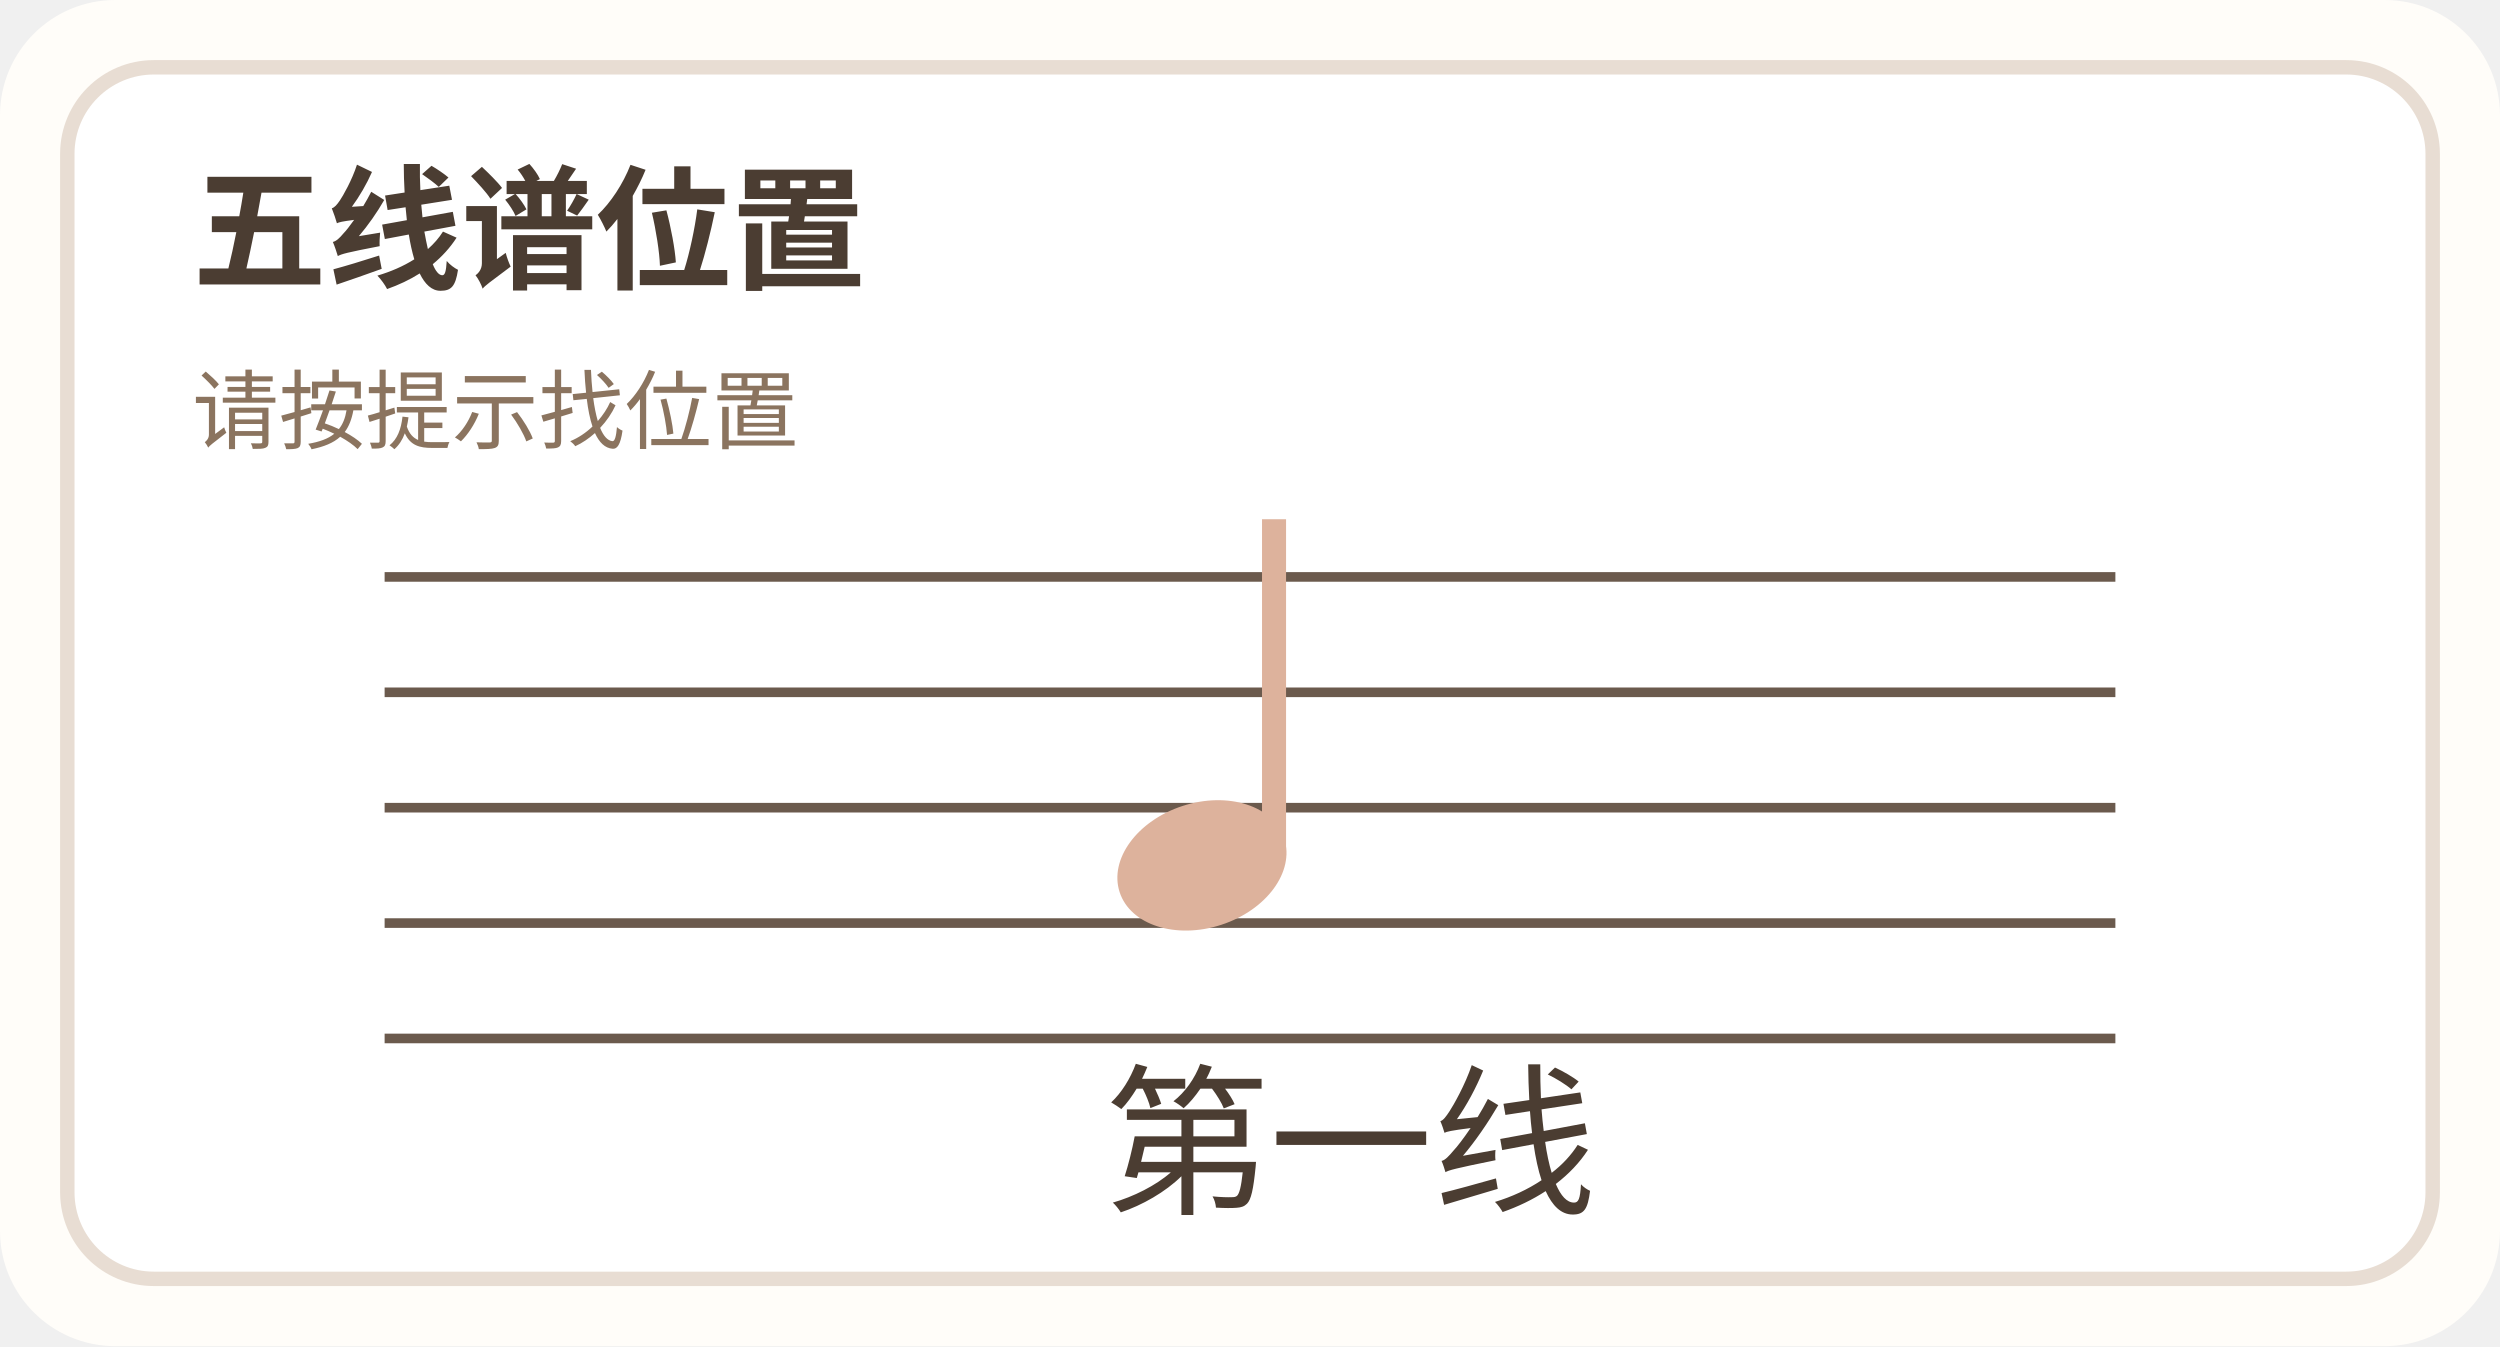
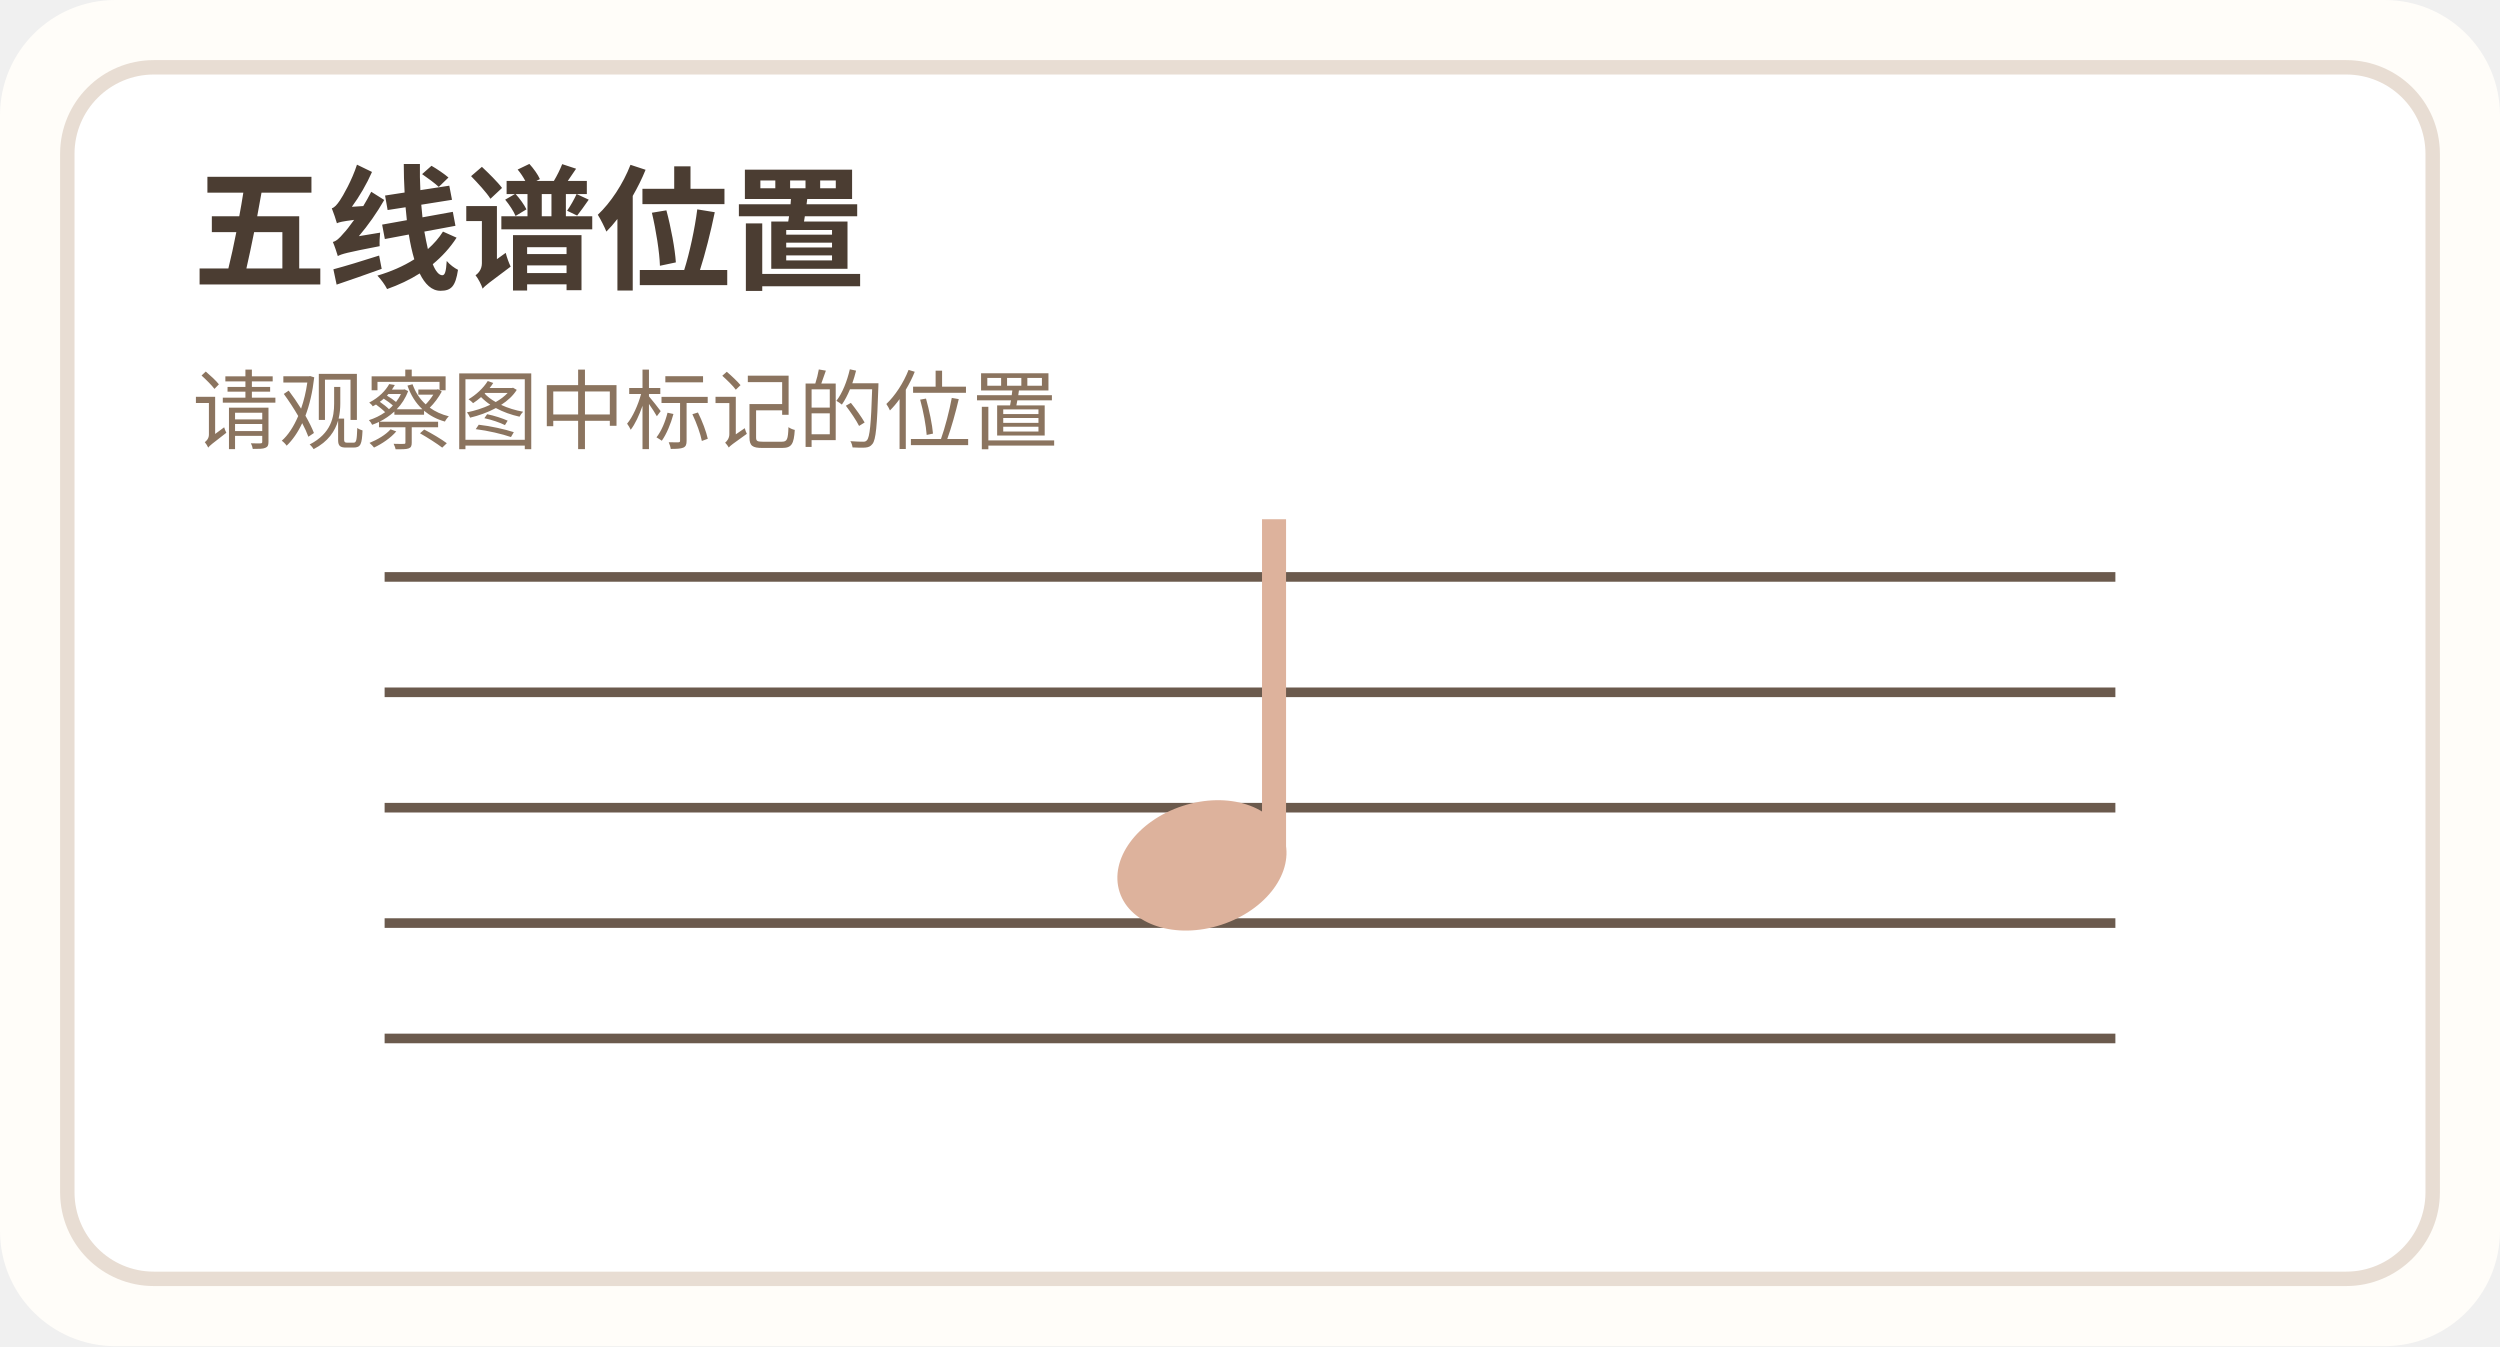
<svg xmlns="http://www.w3.org/2000/svg" width="520" height="280" viewBox="0 0 520 280">
  <rect width="100%" height="100%" rx="24" fill="#FFFDF9" />
  <rect x="14" y="14" width="492" height="252" rx="18" fill="#FFFFFF" stroke="#E8DDD3" stroke-width="3" />
  <text x="40" y="58" font-size="28" font-family="Arial, sans-serif" fill="#4B3D32" font-weight="700">五线谱位置</text>
-   <text x="40" y="92" font-size="18" font-family="Arial, sans-serif" fill="#8B745F">请按提示找位置</text>
+   <text x="40" y="92" font-size="18" font-family="Arial, sans-serif" fill="#8B745F">请观察图中标记的位置</text>
  <line x1="80" y1="120" x2="440" y2="120" stroke="#6B5A4D" stroke-width="2" />
  <line x1="80" y1="144" x2="440" y2="144" stroke="#6B5A4D" stroke-width="2" />
  <line x1="80" y1="168" x2="440" y2="168" stroke="#6B5A4D" stroke-width="2" />
  <line x1="80" y1="192" x2="440" y2="192" stroke="#6B5A4D" stroke-width="2" />
  <line x1="80" y1="216" x2="440" y2="216" stroke="#6B5A4D" stroke-width="2" />
  <ellipse cx="250" cy="180" rx="18" ry="13" fill="#DDB29C" transform="rotate(-18 250 180)" />
  <line x1="265" y1="178" x2="265" y2="108" stroke="#DDB29C" stroke-width="5" />
-   <text x="230" y="250" font-size="34" font-family="Arial" fill="#4B3D32">第一线</text>
</svg>
